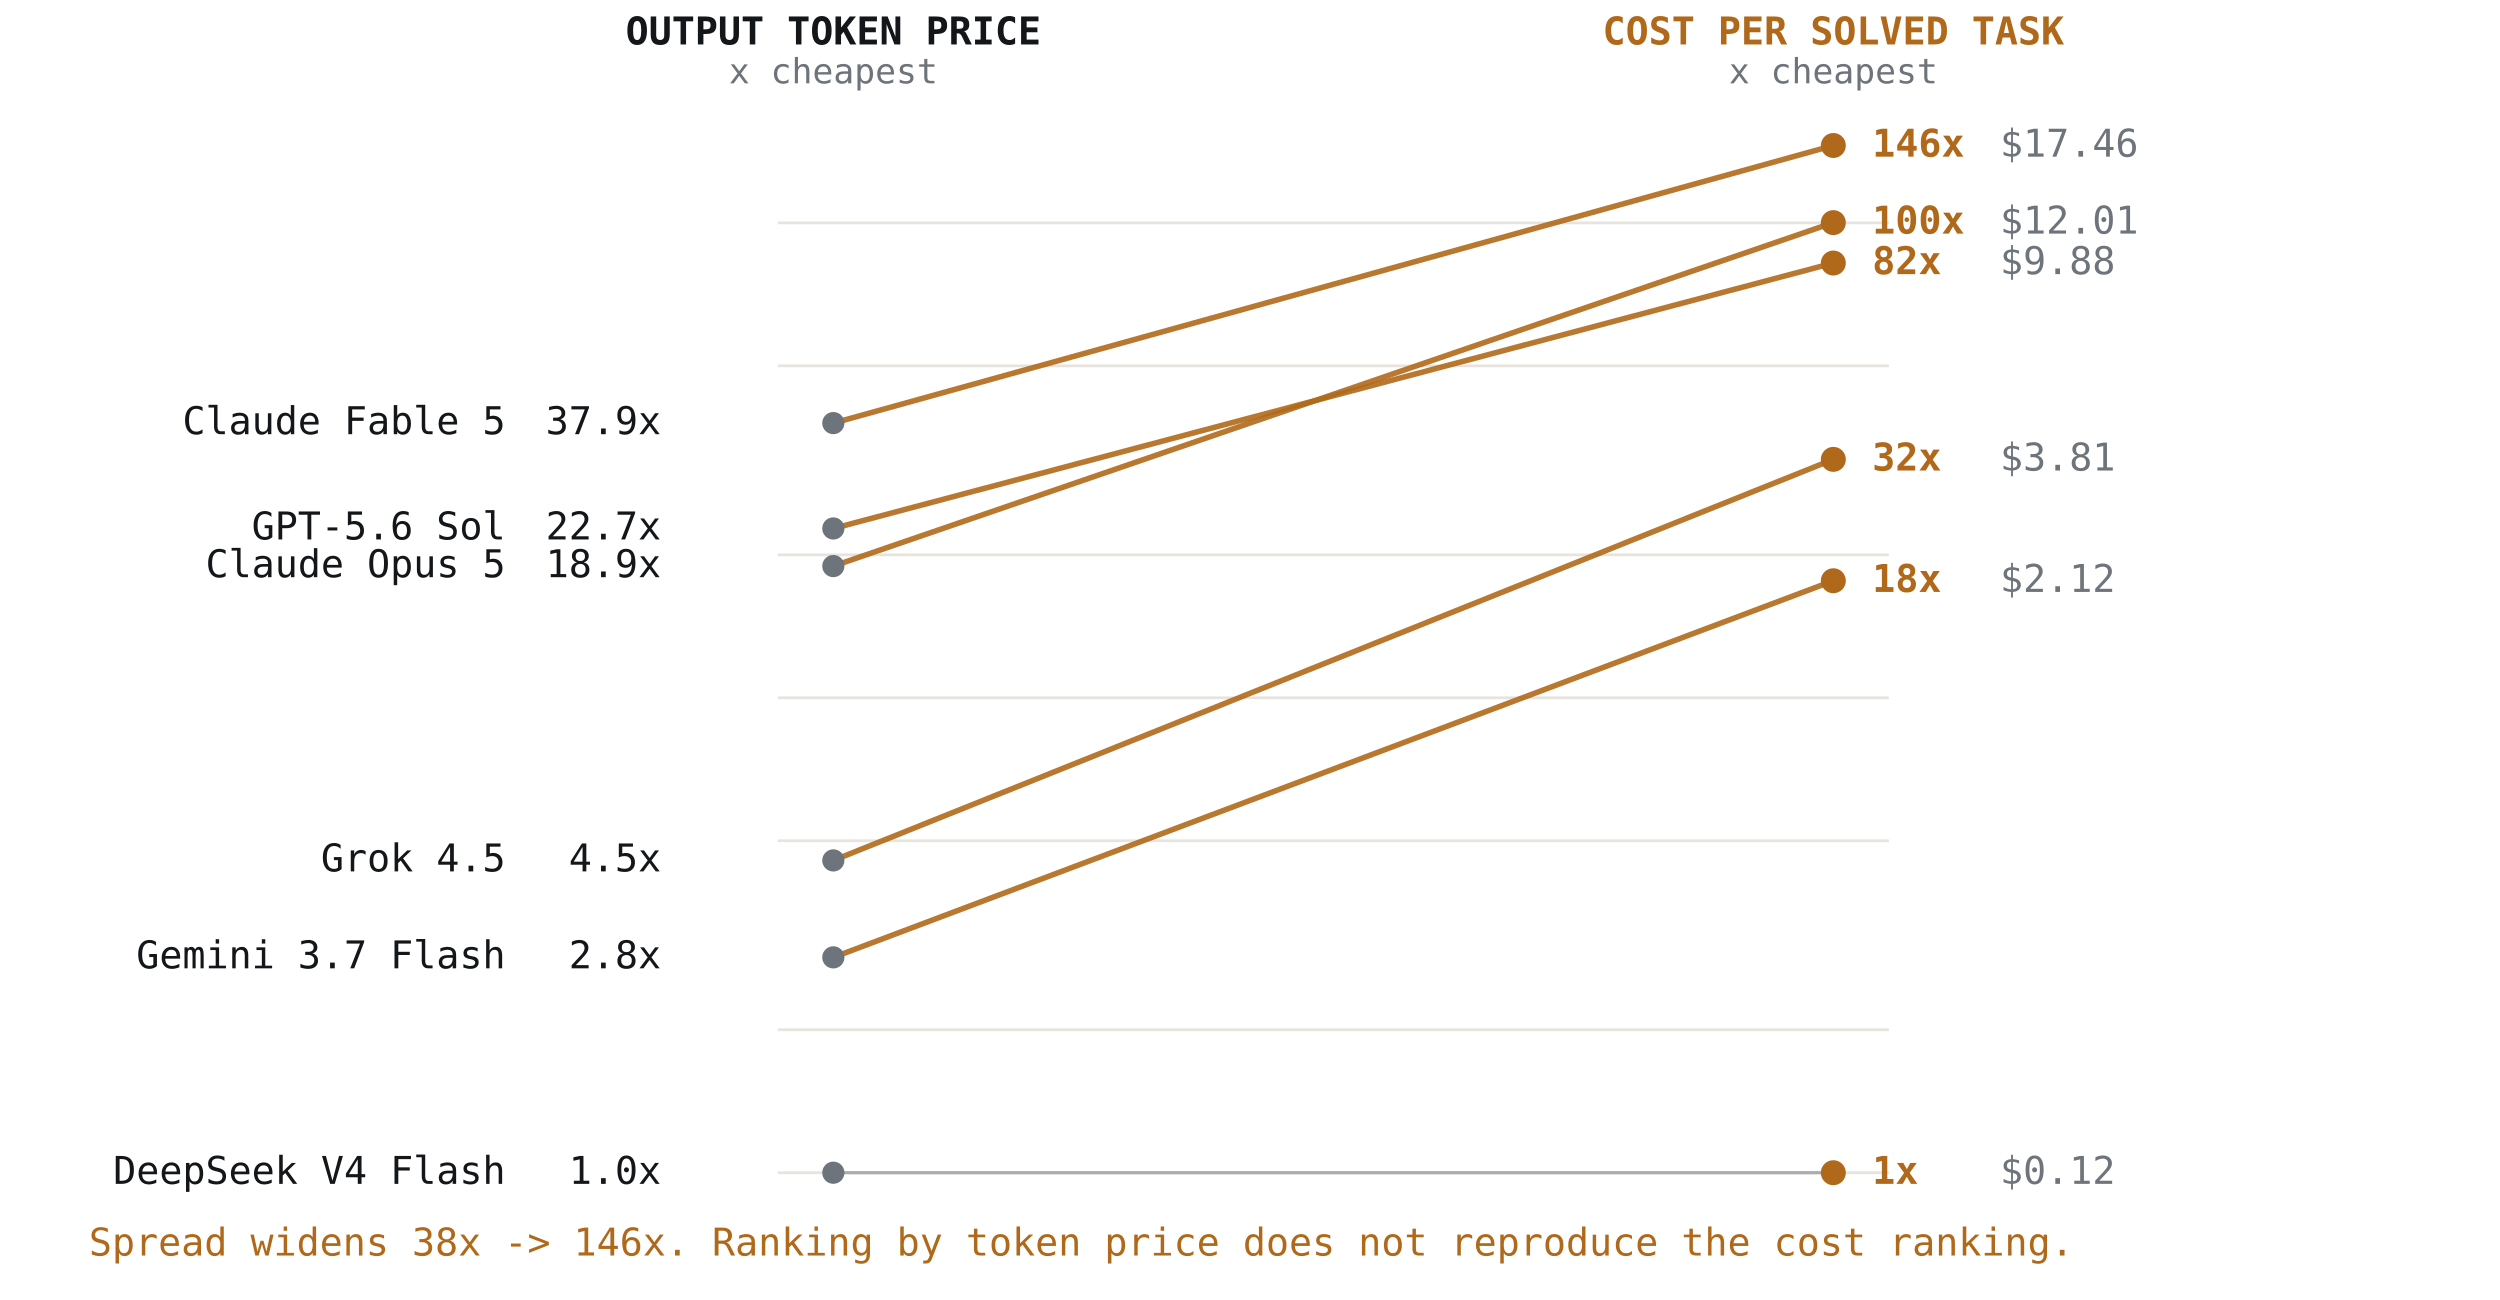
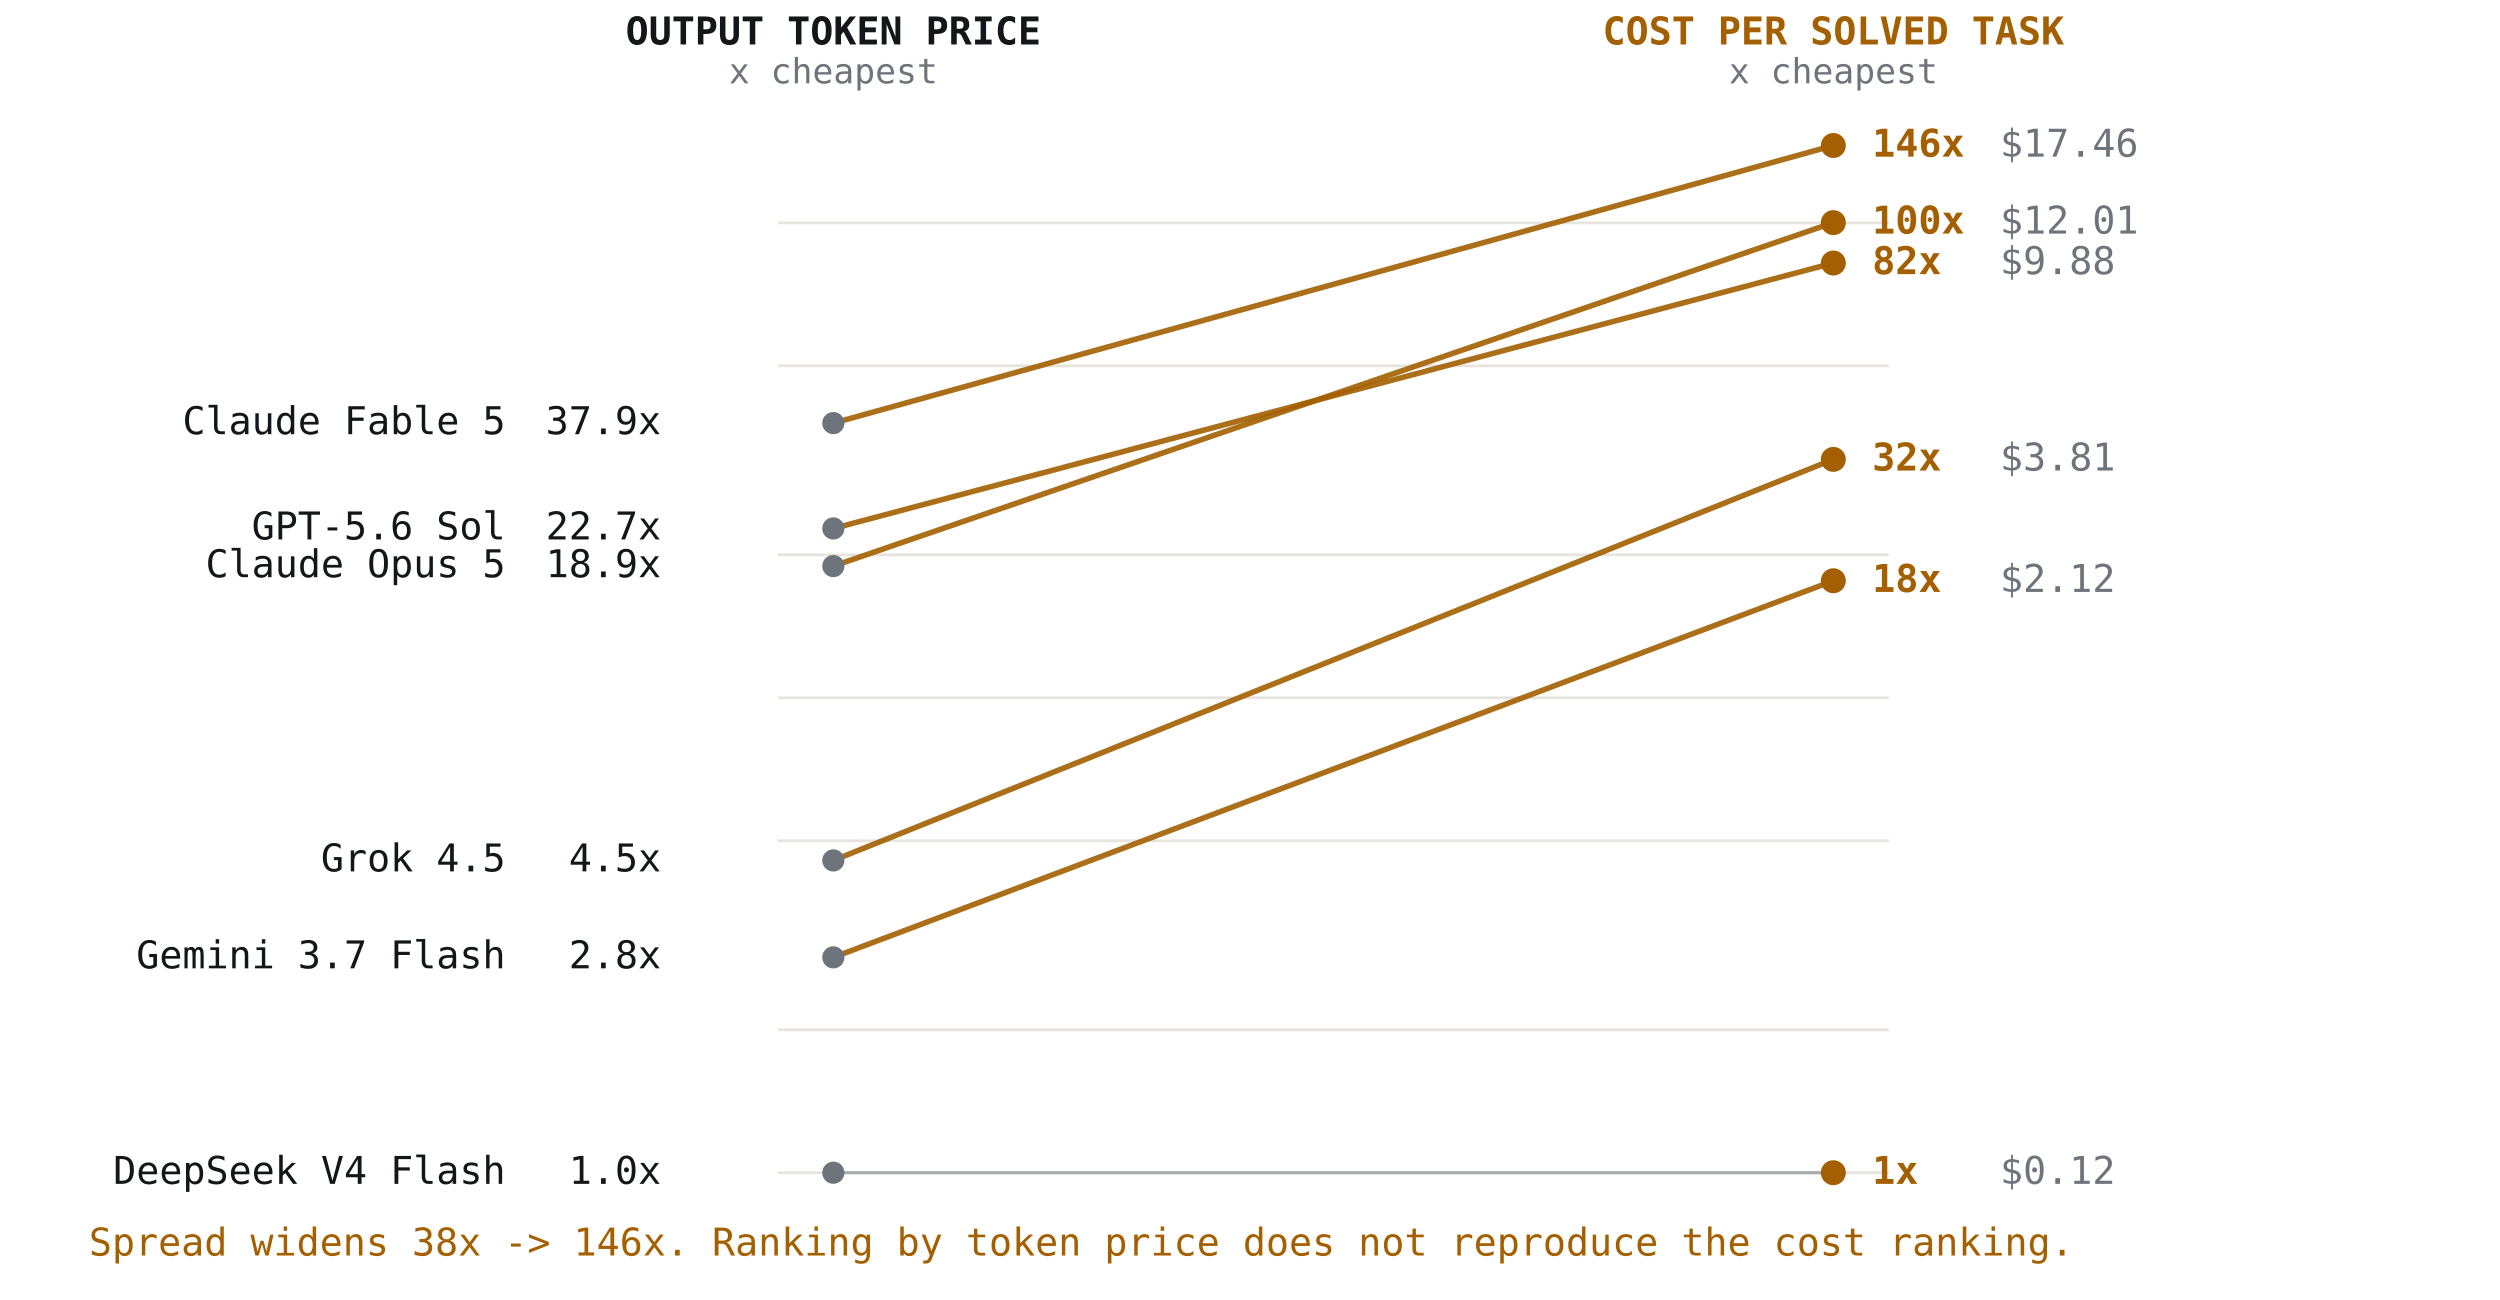
<svg xmlns="http://www.w3.org/2000/svg" width="900" height="468" viewBox="0 86 900 468" role="img" aria-label="Token price is not task cost">
  <rect x="0" y="86" width="900" height="468" fill="#FFFFFF" />
  <line x1="280" y1="508.177" x2="680" y2="508.177" stroke="#E7E4DE" stroke-width="1" />
  <line x1="280" y1="456.709" x2="680" y2="456.709" stroke="#E7E4DE" stroke-width="1" />
  <line x1="280" y1="388.673" x2="680" y2="388.673" stroke="#E7E4DE" stroke-width="1" />
  <line x1="280" y1="337.205" x2="680" y2="337.205" stroke="#E7E4DE" stroke-width="1" />
  <line x1="280" y1="285.738" x2="680" y2="285.738" stroke="#E7E4DE" stroke-width="1" />
  <line x1="280" y1="217.701" x2="680" y2="217.701" stroke="#E7E4DE" stroke-width="1" />
  <line x1="280" y1="166.234" x2="680" y2="166.234" stroke="#E7E4DE" stroke-width="1" />
  <text x="300.0" y="102.0" fill="#14171A" font-family="JetBrains Mono, SFMono-Regular, Menlo, Consolas, monospace" font-size="13.8" font-weight="700" text-anchor="middle">OUTPUT TOKEN PRICE</text>
  <text x="300.0" y="116.0" fill="#6E747B" font-family="JetBrains Mono, SFMono-Regular, Menlo, Consolas, monospace" font-size="12.5" font-weight="400" text-anchor="middle">x cheapest</text>
-   <text x="660.0" y="102.0" fill="#B0691A" font-family="JetBrains Mono, SFMono-Regular, Menlo, Consolas, monospace" font-size="13.8" font-weight="700" text-anchor="middle">COST PER SOLVED TASK</text>
+   <text x="660.0" y="102.0" fill="#A35F00" font-family="JetBrains Mono, SFMono-Regular, Menlo, Consolas, monospace" font-size="13.8" font-weight="700" text-anchor="middle">COST PER SOLVED TASK</text>
  <text x="660.0" y="116.0" fill="#6E747B" font-family="JetBrains Mono, SFMono-Regular, Menlo, Consolas, monospace" font-size="12.5" font-weight="400" text-anchor="middle">x cheapest</text>
  <line x1="300" y1="508.177" x2="660" y2="508.177" stroke="#6E747B" stroke-width="1.2" opacity="0.5" />
  <circle cx="300" cy="508.177" r="4" fill="#6E747B" />
-   <circle cx="660" cy="508.177" r="4.5" fill="#B0691A" />
+   <circle cx="660" cy="508.177" r="4.5" fill="#A35F00" />
  <text x="238.0" y="512.2" fill="#14171A" font-family="JetBrains Mono, SFMono-Regular, Menlo, Consolas, monospace" font-size="13.8" font-weight="400" text-anchor="end">1.0x</text>
  <text x="182.0" y="512.2" fill="#14171A" font-family="JetBrains Mono, SFMono-Regular, Menlo, Consolas, monospace" font-size="13.8" font-weight="400" text-anchor="end">DeepSeek V4 Flash</text>
-   <text x="674.0" y="512.2" fill="#B0691A" font-family="JetBrains Mono, SFMono-Regular, Menlo, Consolas, monospace" font-size="13.8" font-weight="700" text-anchor="start">1x</text>
+   <text x="674.0" y="512.2" fill="#A35F00" font-family="JetBrains Mono, SFMono-Regular, Menlo, Consolas, monospace" font-size="13.8" font-weight="700" text-anchor="start">1x</text>
  <text x="720.0" y="512.2" fill="#6E747B" font-family="JetBrains Mono, SFMono-Regular, Menlo, Consolas, monospace" font-size="13.8" font-weight="400" text-anchor="start">$0.12</text>
-   <line x1="300" y1="430.649" x2="660" y2="295.066" stroke="#B0691A" stroke-width="2" opacity="0.9" />
+   <line x1="300" y1="430.649" x2="660" y2="295.066" stroke="#A35F00" stroke-width="2" opacity="0.9" />
  <circle cx="300" cy="430.649" r="4" fill="#6E747B" />
-   <circle cx="660" cy="295.066" r="4.5" fill="#B0691A" />
+   <circle cx="660" cy="295.066" r="4.5" fill="#A35F00" />
  <text x="238.0" y="434.6" fill="#14171A" font-family="JetBrains Mono, SFMono-Regular, Menlo, Consolas, monospace" font-size="13.8" font-weight="400" text-anchor="end">2.8x</text>
  <text x="182.0" y="434.6" fill="#14171A" font-family="JetBrains Mono, SFMono-Regular, Menlo, Consolas, monospace" font-size="13.8" font-weight="400" text-anchor="end">Gemini 3.7 Flash</text>
-   <text x="674.0" y="299.1" fill="#B0691A" font-family="JetBrains Mono, SFMono-Regular, Menlo, Consolas, monospace" font-size="13.8" font-weight="700" text-anchor="start">18x</text>
+   <text x="674.0" y="299.1" fill="#A35F00" font-family="JetBrains Mono, SFMono-Regular, Menlo, Consolas, monospace" font-size="13.8" font-weight="700" text-anchor="start">18x</text>
  <text x="720.0" y="299.1" fill="#6E747B" font-family="JetBrains Mono, SFMono-Regular, Menlo, Consolas, monospace" font-size="13.8" font-weight="400" text-anchor="start">$2.12</text>
-   <line x1="300" y1="395.75" x2="660" y2="251.373" stroke="#B0691A" stroke-width="2" opacity="0.9" />
+   <line x1="300" y1="395.75" x2="660" y2="251.373" stroke="#A35F00" stroke-width="2" opacity="0.9" />
  <circle cx="300" cy="395.75" r="4" fill="#6E747B" />
-   <circle cx="660" cy="251.373" r="4.5" fill="#B0691A" />
+   <circle cx="660" cy="251.373" r="4.5" fill="#A35F00" />
  <text x="238.0" y="399.7" fill="#14171A" font-family="JetBrains Mono, SFMono-Regular, Menlo, Consolas, monospace" font-size="13.8" font-weight="400" text-anchor="end">4.5x</text>
  <text x="182.0" y="399.7" fill="#14171A" font-family="JetBrains Mono, SFMono-Regular, Menlo, Consolas, monospace" font-size="13.8" font-weight="400" text-anchor="end">Grok 4.5</text>
-   <text x="674.0" y="255.4" fill="#B0691A" font-family="JetBrains Mono, SFMono-Regular, Menlo, Consolas, monospace" font-size="13.8" font-weight="700" text-anchor="start">32x</text>
+   <text x="674.0" y="255.4" fill="#A35F00" font-family="JetBrains Mono, SFMono-Regular, Menlo, Consolas, monospace" font-size="13.8" font-weight="700" text-anchor="start">32x</text>
  <text x="720.0" y="255.4" fill="#6E747B" font-family="JetBrains Mono, SFMono-Regular, Menlo, Consolas, monospace" font-size="13.8" font-weight="400" text-anchor="start">$3.81</text>
-   <line x1="300" y1="276.246" x2="660" y2="180.691" stroke="#B0691A" stroke-width="2" opacity="0.9" />
+   <line x1="300" y1="276.246" x2="660" y2="180.691" stroke="#A35F00" stroke-width="2" opacity="0.9" />
  <circle cx="300" cy="276.246" r="4" fill="#6E747B" />
-   <circle cx="660" cy="180.691" r="4.5" fill="#B0691A" />
+   <circle cx="660" cy="180.691" r="4.5" fill="#A35F00" />
  <text x="238.0" y="280.2" fill="#14171A" font-family="JetBrains Mono, SFMono-Regular, Menlo, Consolas, monospace" font-size="13.8" font-weight="400" text-anchor="end">22.7x</text>
  <text x="182.0" y="280.2" fill="#14171A" font-family="JetBrains Mono, SFMono-Regular, Menlo, Consolas, monospace" font-size="13.8" font-weight="400" text-anchor="end">GPT-5.6 Sol</text>
-   <text x="674.0" y="184.7" fill="#B0691A" font-family="JetBrains Mono, SFMono-Regular, Menlo, Consolas, monospace" font-size="13.8" font-weight="700" text-anchor="start">82x</text>
+   <text x="674.0" y="184.7" fill="#A35F00" font-family="JetBrains Mono, SFMono-Regular, Menlo, Consolas, monospace" font-size="13.8" font-weight="700" text-anchor="start">82x</text>
  <text x="720.0" y="184.7" fill="#6E747B" font-family="JetBrains Mono, SFMono-Regular, Menlo, Consolas, monospace" font-size="13.8" font-weight="400" text-anchor="start">$9.88</text>
-   <line x1="300" y1="289.784" x2="660" y2="166.143" stroke="#B0691A" stroke-width="2" opacity="0.9" />
+   <line x1="300" y1="289.784" x2="660" y2="166.143" stroke="#A35F00" stroke-width="2" opacity="0.9" />
  <circle cx="300" cy="289.784" r="4" fill="#6E747B" />
-   <circle cx="660" cy="166.143" r="4.5" fill="#B0691A" />
+   <circle cx="660" cy="166.143" r="4.5" fill="#A35F00" />
  <text x="238.0" y="293.8" fill="#14171A" font-family="JetBrains Mono, SFMono-Regular, Menlo, Consolas, monospace" font-size="13.8" font-weight="400" text-anchor="end">18.9x</text>
  <text x="182.0" y="293.8" fill="#14171A" font-family="JetBrains Mono, SFMono-Regular, Menlo, Consolas, monospace" font-size="13.8" font-weight="400" text-anchor="end">Claude Opus 5</text>
-   <text x="674.0" y="170.1" fill="#B0691A" font-family="JetBrains Mono, SFMono-Regular, Menlo, Consolas, monospace" font-size="13.8" font-weight="700" text-anchor="start">100x</text>
+   <text x="674.0" y="170.1" fill="#A35F00" font-family="JetBrains Mono, SFMono-Regular, Menlo, Consolas, monospace" font-size="13.8" font-weight="700" text-anchor="start">100x</text>
  <text x="720.0" y="170.1" fill="#6E747B" font-family="JetBrains Mono, SFMono-Regular, Menlo, Consolas, monospace" font-size="13.8" font-weight="400" text-anchor="start">$12.01</text>
-   <line x1="300" y1="238.316" x2="660" y2="138.378" stroke="#B0691A" stroke-width="2" opacity="0.9" />
+   <line x1="300" y1="238.316" x2="660" y2="138.378" stroke="#A35F00" stroke-width="2" opacity="0.9" />
  <circle cx="300" cy="238.316" r="4" fill="#6E747B" />
-   <circle cx="660" cy="138.378" r="4.5" fill="#B0691A" />
+   <circle cx="660" cy="138.378" r="4.5" fill="#A35F00" />
  <text x="238.0" y="242.3" fill="#14171A" font-family="JetBrains Mono, SFMono-Regular, Menlo, Consolas, monospace" font-size="13.8" font-weight="400" text-anchor="end">37.9x</text>
  <text x="182.0" y="242.3" fill="#14171A" font-family="JetBrains Mono, SFMono-Regular, Menlo, Consolas, monospace" font-size="13.8" font-weight="400" text-anchor="end">Claude Fable 5</text>
-   <text x="674.0" y="142.4" fill="#B0691A" font-family="JetBrains Mono, SFMono-Regular, Menlo, Consolas, monospace" font-size="13.8" font-weight="700" text-anchor="start">146x</text>
+   <text x="674.0" y="142.4" fill="#A35F00" font-family="JetBrains Mono, SFMono-Regular, Menlo, Consolas, monospace" font-size="13.8" font-weight="700" text-anchor="start">146x</text>
  <text x="720.0" y="142.4" fill="#6E747B" font-family="JetBrains Mono, SFMono-Regular, Menlo, Consolas, monospace" font-size="13.8" font-weight="400" text-anchor="start">$17.46</text>
-   <text x="32.0" y="538.0" fill="#B0691A" font-family="JetBrains Mono, SFMono-Regular, Menlo, Consolas, monospace" font-size="13.8" font-weight="400" text-anchor="start">Spread widens 38x -&gt; 146x. Ranking by token price does not reproduce the cost ranking.</text>
+   <text x="32.0" y="538.0" fill="#A35F00" font-family="JetBrains Mono, SFMono-Regular, Menlo, Consolas, monospace" font-size="13.8" font-weight="400" text-anchor="start">Spread widens 38x -&gt; 146x. Ranking by token price does not reproduce the cost ranking.</text>
</svg>
